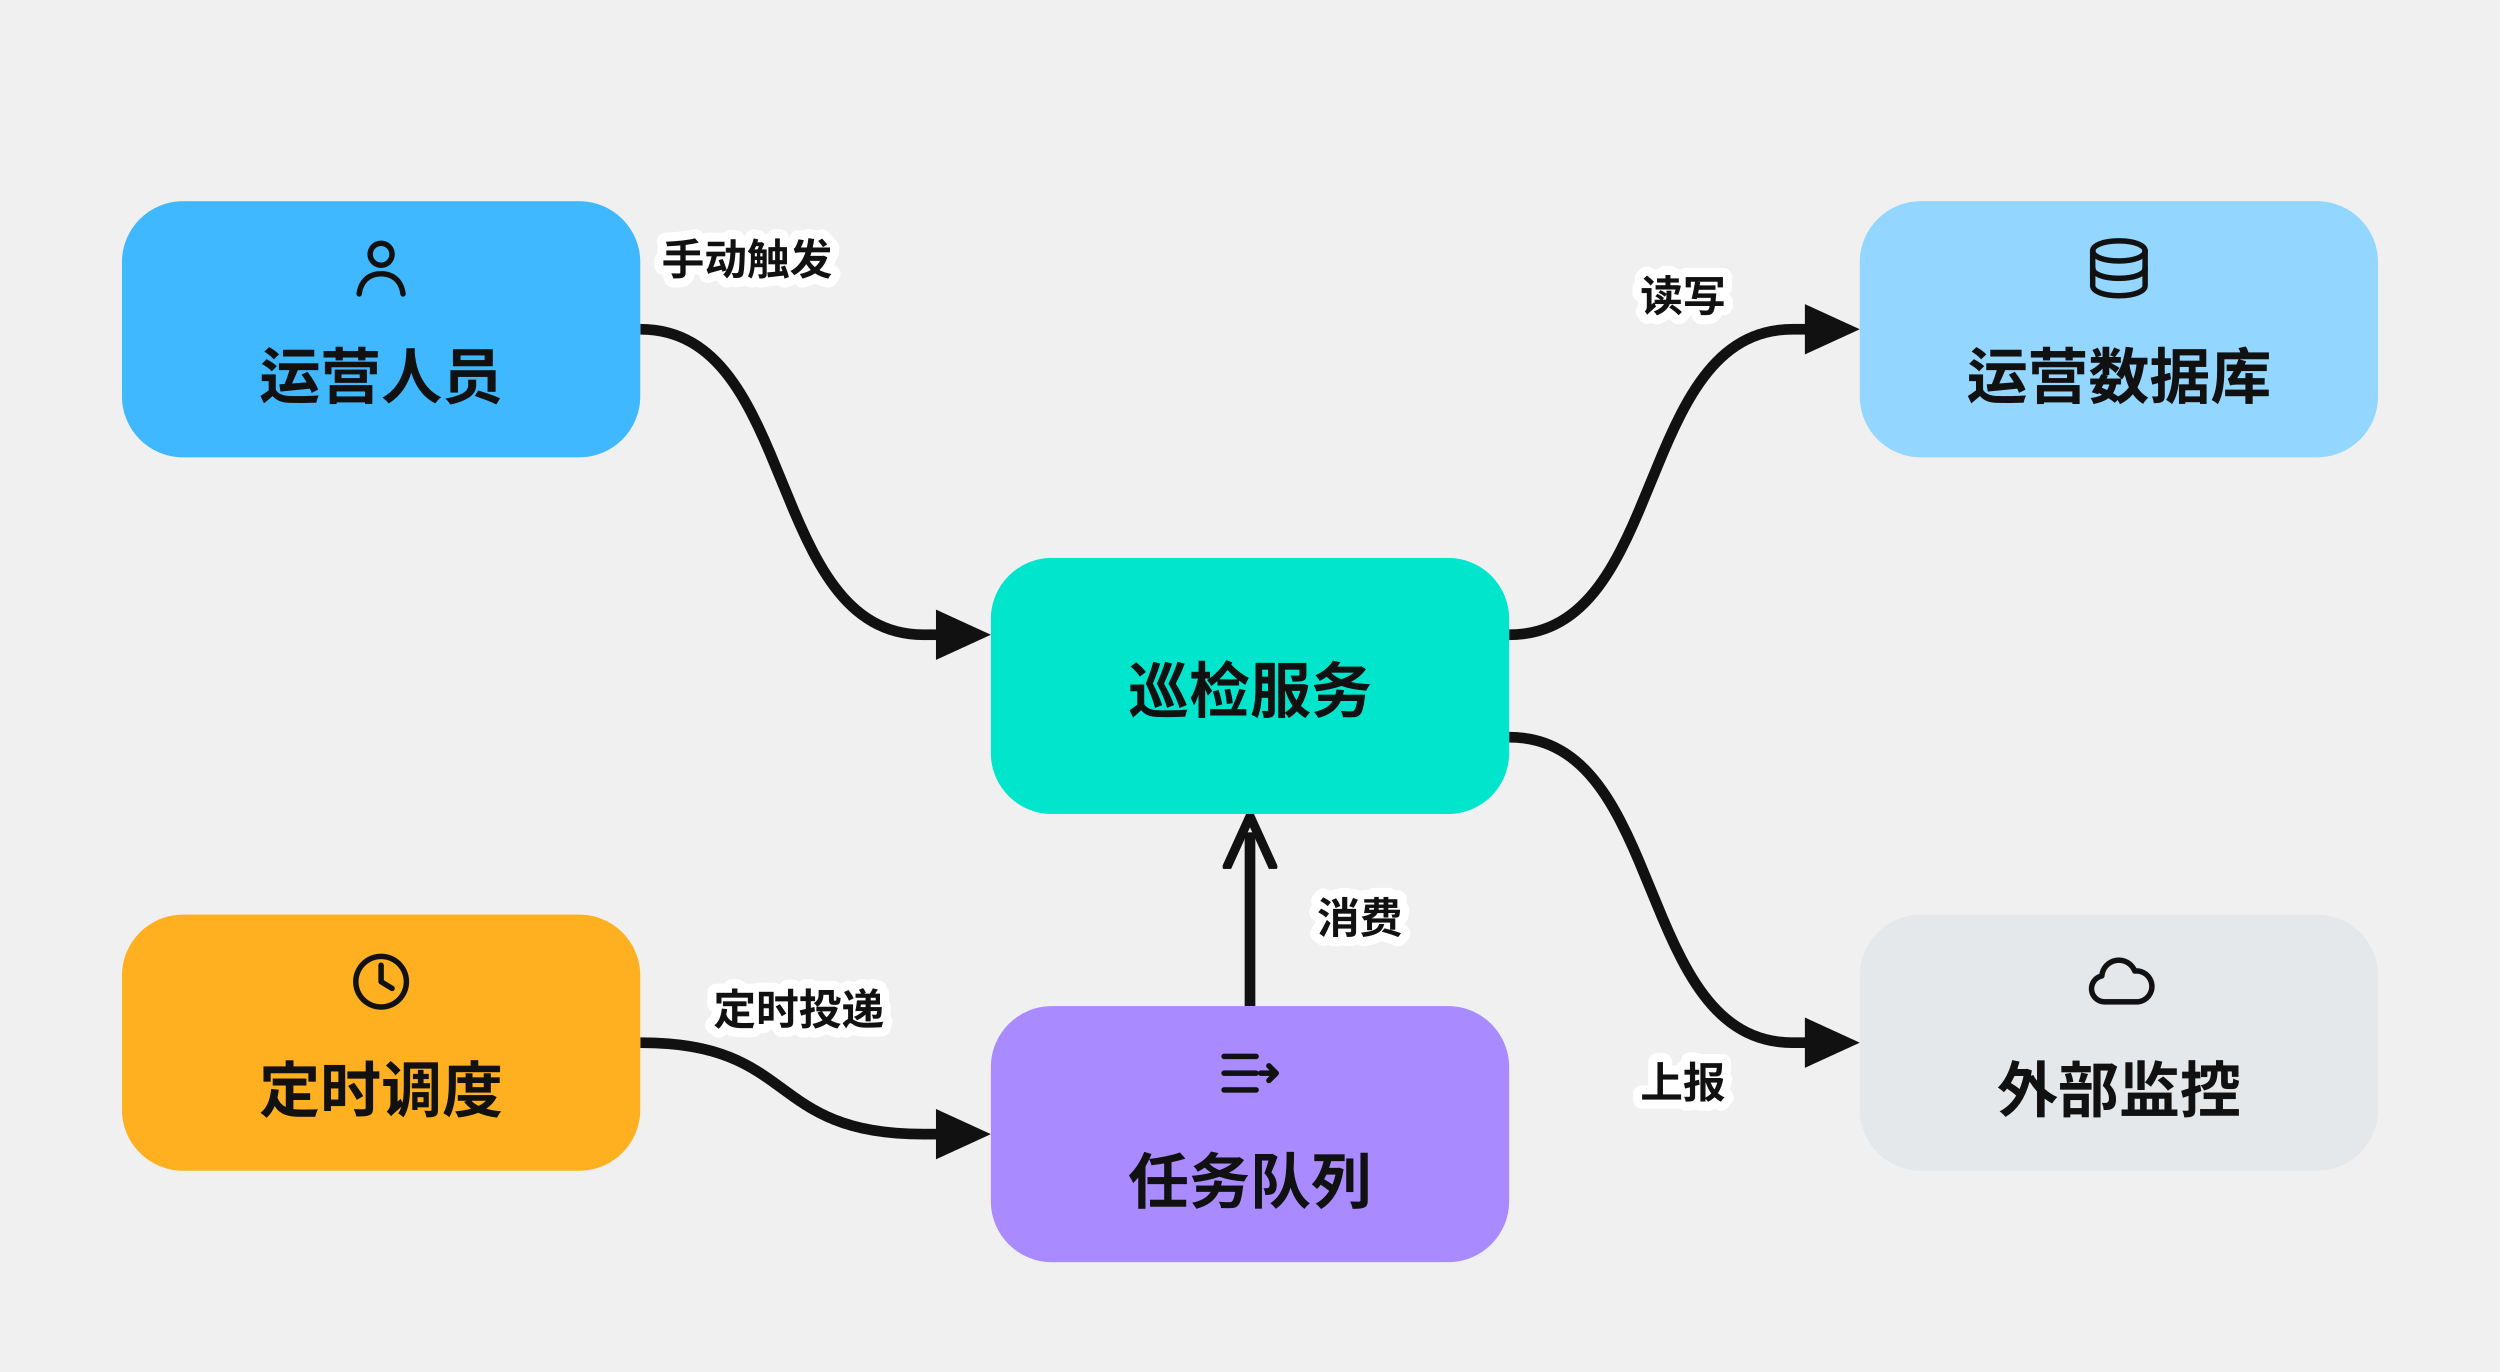
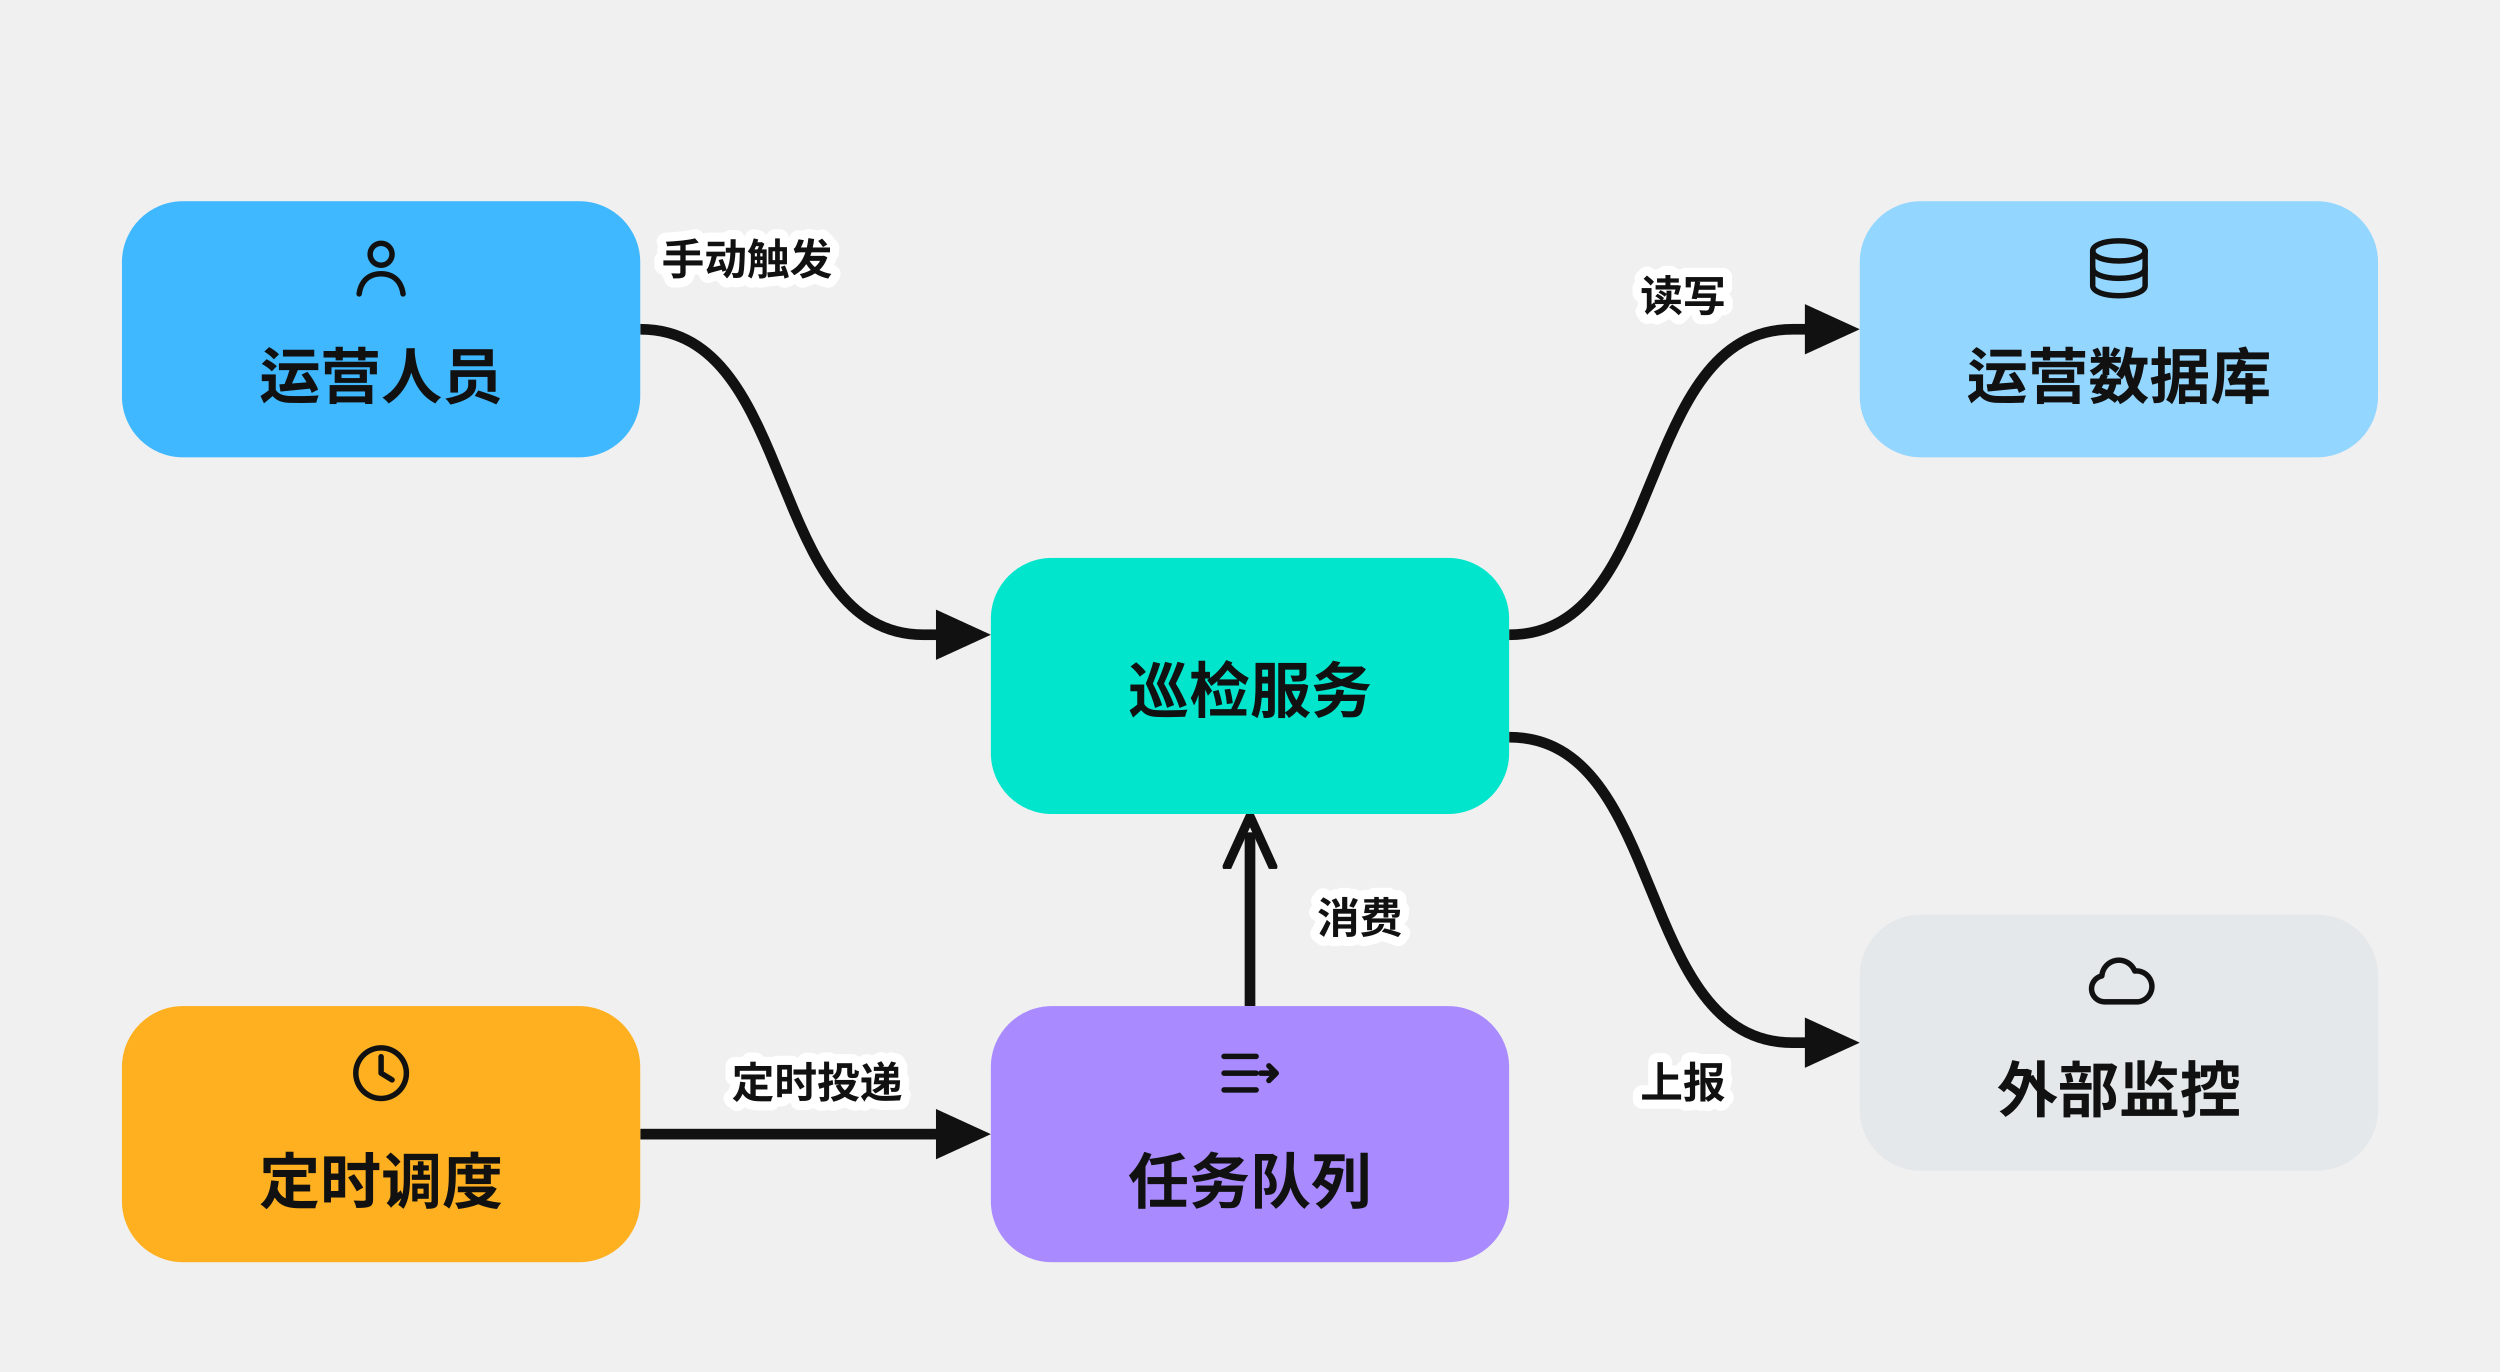
<svg xmlns="http://www.w3.org/2000/svg" viewBox="0 0 820 450" class="slide" role="img">
  <style>/* Diagram styles: white canvas, bright fills, bold labels, solid directional arrows. */
.slide { display: block; width: 100%; height: auto; background: #fff; font-family: "PingFang SC", -apple-system, BlinkMacSystemFont, "Helvetica Neue", "Microsoft YaHei", sans-serif; }
.slide text { dominant-baseline: central; text-anchor: middle; }
.slide-box-label { font-size: 20px; font-weight: 700; fill: #111; }
.slide-box--sm .slide-box-label { font-size: 9.5px; }
.slide-box-value { font-size: 13px; font-weight: 500; fill: #1d2125; }
/* 类图分栏：成员行左对齐小字，分隔线为压暗细线 */
.slide text.slide-box-member { font-size: 13px; font-weight: 500; fill: #1d2125; text-anchor: start; }
/* ER 行三列：key 列加粗，type 列压暗并右对齐（与 member 同优先级、靠后出现以覆盖 text-anchor） */
.slide text.slide-box-key { font-weight: 600; }
.slide text.slide-box-type { fill: #5d6670; text-anchor: end; }
.slide-box-divider { stroke: #111; stroke-width: 1.2; opacity: .25; }
.slide-box-label.is-muted, .slide-box-value.is-muted { fill: #5d6670; }
/* 节点图标：与文字同墨色的线条图标，位于框顶，不占语义 */
.slide-icon { fill: none; stroke: #111; stroke-width: 1.8; stroke-linecap: round; stroke-linejoin: round; }
.slide-badge { font-size: 13px; font-weight: 800; }
.slide-group-title { font-size: 16px; font-weight: 700; fill: #111; }
.slide-arrow { fill: none; stroke: #111; stroke-width: 3.5; stroke-linejoin: round; }
.slide-arrow--sm { stroke-width: 1.6; }
.slide-arrow--blocked { stroke: #e0245e; stroke-dasharray: 9 7; }
/* 返回/响应（reply）用虚线：UML 交互图里同步调用是实线、返回是虚线；箭头形状（实心/开放）由 diagram.js 的 heads 决定。 */
.slide-arrow--reply { stroke-dasharray: 9 7; }
.slide-arrow-label { font-size: 14px; font-weight: 600; fill: #111; paint-order: stroke; stroke: #fff; stroke-width: 6px; stroke-linejoin: round; }
.slide-arrow-label--blocked { fill: #c41d4f; }
.slide-note { font-size: 13px; font-weight: 500; fill: #5d6670; }
.slide-note--warn { fill: #c41d4f; font-weight: 700; }
/* 泳道泳池：标题带与道间分隔线，弱化描边不抢流程 */
.slide-swimlane-title { font-size: 16px; font-weight: 700; fill: #111; }
.slide-swimlane-sep { fill: none; stroke: #1b1b1b; stroke-width: 1.2; opacity: .45; }
/* 生命线（时序风格）与结束短杠：压暗虚线，只做时间轴示意，不表示关系强度。 */
.slide-lifeline { fill: none; stroke: #111; stroke-width: 1.5; stroke-dasharray: 7 7; opacity: .35; }
.slide-lifeline-end { fill: none; stroke: #111; stroke-width: 1.5; opacity: .35; }
</style>
  <defs>
    <marker id="diagram-6-head-flow" viewBox="0 0 12 12" refX="8" refY="6" markerWidth="18" markerHeight="18" orient="auto" markerUnits="userSpaceOnUse">
      <path d="M 0 0.5 L 12 6 L 0 11.5 z" fill="#111" />
    </marker>
    <marker id="diagram-6-head-flow-sm" viewBox="0 0 12 12" refX="8" refY="6" markerWidth="9.9" markerHeight="9.9" orient="auto" markerUnits="userSpaceOnUse">
      <path d="M 0 0.5 L 12 6 L 0 11.5 z" fill="#111" />
    </marker>
    <marker id="diagram-6-head-async" viewBox="0 0 12 12" refX="8" refY="6" markerWidth="18" markerHeight="18" orient="auto" markerUnits="userSpaceOnUse">
      <path d="M 0.5 1 L 11.5 6 L 0.5 11" fill="none" stroke="#111" stroke-width="2" stroke-linejoin="round" stroke-linecap="round" />
    </marker>
    <marker id="diagram-6-head-async-sm" viewBox="0 0 12 12" refX="8" refY="6" markerWidth="9.9" markerHeight="9.9" orient="auto" markerUnits="userSpaceOnUse">
      <path d="M 0.5 1 L 11.5 6 L 0.5 11" fill="none" stroke="#111" stroke-width="2" stroke-linejoin="round" stroke-linecap="round" />
    </marker>
    <marker id="diagram-6-head-reply" viewBox="0 0 12 12" refX="8" refY="6" markerWidth="18" markerHeight="18" orient="auto" markerUnits="userSpaceOnUse">
      <path d="M 0.5 1 L 11.5 6 L 0.5 11" fill="none" stroke="#111" stroke-width="2" stroke-linejoin="round" stroke-linecap="round" />
    </marker>
    <marker id="diagram-6-head-reply-sm" viewBox="0 0 12 12" refX="8" refY="6" markerWidth="9.9" markerHeight="9.9" orient="auto" markerUnits="userSpaceOnUse">
      <path d="M 0.5 1 L 11.5 6 L 0.5 11" fill="none" stroke="#111" stroke-width="2" stroke-linejoin="round" stroke-linecap="round" />
    </marker>
    <marker id="diagram-6-head-blocked" viewBox="0 0 12 12" refX="8" refY="6" markerWidth="18" markerHeight="18" orient="auto" markerUnits="userSpaceOnUse">
      <path d="M 0 0.5 L 12 6 L 0 11.5 z" fill="#e0245e" />
    </marker>
    <marker id="diagram-6-head-blocked-sm" viewBox="0 0 12 12" refX="8" refY="6" markerWidth="9.9" markerHeight="9.9" orient="auto" markerUnits="userSpaceOnUse">
      <path d="M 0 0.5 L 12 6 L 0 11.5 z" fill="#e0245e" />
    </marker>
    <marker id="diagram-6-head-many" viewBox="0 0 12 12" refX="8" refY="6" markerWidth="18" markerHeight="18" orient="auto" markerUnits="userSpaceOnUse">
      <path d="M 8 6 L 12 1.8 M 8 6 L 12 6 M 8 6 L 12 10.2" fill="none" stroke="#111" stroke-width="1.7" stroke-linecap="round" />
    </marker>
    <marker id="diagram-6-head-many-sm" viewBox="0 0 12 12" refX="8" refY="6" markerWidth="9.9" markerHeight="9.9" orient="auto" markerUnits="userSpaceOnUse">
      <path d="M 8 6 L 12 1.8 M 8 6 L 12 6 M 8 6 L 12 10.2" fill="none" stroke="#111" stroke-width="1.7" stroke-linecap="round" />
    </marker>
    <marker id="diagram-6-head-one" viewBox="0 0 12 12" refX="11" refY="6" markerWidth="18" markerHeight="18" orient="auto" markerUnits="userSpaceOnUse">
      <path d="M 11 0.8 L 11 11.2" fill="none" stroke="#111" stroke-width="2.4" />
    </marker>
    <marker id="diagram-6-head-one-sm" viewBox="0 0 12 12" refX="11" refY="6" markerWidth="9.9" markerHeight="9.9" orient="auto" markerUnits="userSpaceOnUse">
      <path d="M 11 0.8 L 11 11.2" fill="none" stroke="#111" stroke-width="2.4" />
    </marker>
    <marker id="diagram-6-start-compose" viewBox="0 0 12 12" refX="0" refY="6" markerWidth="18" markerHeight="18" orient="auto" markerUnits="userSpaceOnUse">
      <path d="M 6 0.9 L 11.1 6 L 6 11.1 L 0.9 6 Z" fill="#111" stroke="none" stroke-width="1.4" />
    </marker>
    <marker id="diagram-6-start-compose-sm" viewBox="0 0 12 12" refX="0" refY="6" markerWidth="9.9" markerHeight="9.9" orient="auto" markerUnits="userSpaceOnUse">
      <path d="M 6 0.9 L 11.1 6 L 6 11.1 L 0.9 6 Z" fill="#111" stroke="none" stroke-width="1.4" />
    </marker>
    <marker id="diagram-6-start-aggregate" viewBox="0 0 12 12" refX="0" refY="6" markerWidth="18" markerHeight="18" orient="auto" markerUnits="userSpaceOnUse">
      <path d="M 6 0.9 L 11.1 6 L 6 11.1 L 0.9 6 Z" fill="#fff" stroke="#111" stroke-width="1.4" />
    </marker>
    <marker id="diagram-6-start-aggregate-sm" viewBox="0 0 12 12" refX="0" refY="6" markerWidth="9.9" markerHeight="9.9" orient="auto" markerUnits="userSpaceOnUse">
      <path d="M 6 0.9 L 11.1 6 L 6 11.1 L 0.9 6 Z" fill="#fff" stroke="#111" stroke-width="1.4" />
    </marker>
    <marker id="diagram-6-start-one" viewBox="0 0 12 12" refX="0" refY="6" markerWidth="18" markerHeight="18" orient="auto" markerUnits="userSpaceOnUse">
      <path d="M 0.8 0.8 L 0.8 11.2" fill="none" stroke="#111" stroke-width="2.4" />
    </marker>
    <marker id="diagram-6-start-one-sm" viewBox="0 0 12 12" refX="0" refY="6" markerWidth="9.9" markerHeight="9.9" orient="auto" markerUnits="userSpaceOnUse">
      <path d="M 0.8 0.8 L 0.8 11.2" fill="none" stroke="#111" stroke-width="2.4" />
    </marker>
    <marker id="diagram-6-start-many" viewBox="0 0 12 12" refX="0" refY="6" markerWidth="18" markerHeight="18" orient="auto" markerUnits="userSpaceOnUse">
      <path d="M 11.2 6 L 0.8 1.8 M 11.2 6 L 0.8 6 M 11.2 6 L 0.8 10.2" fill="none" stroke="#111" stroke-width="1.7" stroke-linecap="round" />
    </marker>
    <marker id="diagram-6-start-many-sm" viewBox="0 0 12 12" refX="0" refY="6" markerWidth="9.9" markerHeight="9.9" orient="auto" markerUnits="userSpaceOnUse">
      <path d="M 11.2 6 L 0.8 1.8 M 11.2 6 L 0.8 6 M 11.2 6 L 0.8 10.2" fill="none" stroke="#111" stroke-width="1.7" stroke-linecap="round" />
    </marker>
    <filter id="diagram-6-shadow" x="-20%" y="-20%" width="140%" height="140%">
      <feDropShadow dx="0" dy="2" stdDeviation="5" flood-color="#000" flood-opacity=".12" />
    </filter>
  </defs>
  <g class="slide-lifelines" />
  <g class="slide-arrows">
    <path d="M 210 108 C 262.08 108 250.92 208.2 303 208.2 L 319 208.2" class="slide-arrow slide-arrow--flow" marker-end="url(#diagram-6-head-flow)" />
-     <path d="M 210 342 C 262.08 342 250.92 372 303 372 L 319 372" class="slide-arrow slide-arrow--flow" marker-end="url(#diagram-6-head-flow)" />
+     <path d="M 210 372 L 319 372" class="slide-arrow slide-arrow--flow" marker-end="url(#diagram-6-head-flow)" />
    <path d="M 410 330 C 410 307.04 410 311.96 410 289 L 410 273" class="slide-arrow slide-arrow--async" marker-end="url(#diagram-6-head-async)" />
    <path d="M 495 208.2 C 547.08 208.2 535.92 108 588 108 L 604 108" class="slide-arrow slide-arrow--flow" marker-end="url(#diagram-6-head-flow)" />
    <path d="M 495 241.8 C 547.08 241.8 535.92 342 588 342 L 604 342" class="slide-arrow slide-arrow--flow" marker-end="url(#diagram-6-head-flow)" />
  </g>
  <g class="slide-boxes">
    <g class="slide-box" data-id="operator" data-shape="rect">
      <rect x="40" y="66" width="170" height="84" rx="20" class="slide-shape" fill="#3fb8ff" stroke="none" stroke-width="3" />
      <g class="slide-icon" transform="translate(113 76) scale(1)">
        <circle cx="12" cy="7.4" r="3.6" />
        <path d="M4.8 20.4c.6-4.4 3.4-6.6 7.2-6.6s6.6 2.2 7.2 6.6" />
      </g>
      <text x="125" y="122" class="slide-box-label">
        <tspan x="125" dy="0em">运营人员</tspan>
      </text>
    </g>
    <g class="slide-box" data-id="scheduler" data-shape="rect">
-       <rect x="40" y="300" width="170" height="84" rx="20" class="slide-shape" fill="#ffb020" stroke="none" stroke-width="3" />
-       <g class="slide-icon" transform="translate(113 310) scale(1)">
+       <rect x="40" y="330" width="170" height="84" rx="20" class="slide-shape" fill="#ffb020" stroke="none" stroke-width="3" />
+       <g class="slide-icon" transform="translate(113 340) scale(1)">
        <circle cx="12" cy="12" r="8.3" />
        <path d="M12 6.6V12l3.6 2.2" />
      </g>
-       <text x="125" y="356" class="slide-box-label">
+       <text x="125" y="386" class="slide-box-label">
        <tspan x="125" dy="0em">定时调度</tspan>
      </text>
    </g>
    <g class="slide-box" data-id="queue" data-shape="rect">
      <rect x="325" y="330" width="170" height="84" rx="20" class="slide-shape" fill="#a98bff" stroke="none" stroke-width="3" />
      <g class="slide-icon" transform="translate(398 340) scale(1)">
        <path d="M3.5 6.5h10.5" />
        <path d="M3.5 12h10.5" />
        <path d="M3.5 17.5h10.5" />
        <path d="M15.5 12h5M18.2 9.6 20.6 12l-2.4 2.4" />
      </g>
      <text x="410" y="386" class="slide-box-label">
        <tspan x="410" dy="0em">任务队列</tspan>
      </text>
    </g>
    <g class="slide-box" data-id="worker" data-shape="rect">
      <rect x="325" y="183" width="170" height="84" rx="20" class="slide-shape" fill="#00e5cc" stroke="none" stroke-width="3" />
      <text x="410" y="225" class="slide-box-label">
        <tspan x="410" dy="0em">巡检服务</tspan>
      </text>
    </g>
    <g class="slide-box" data-id="store" data-shape="rect">
      <rect x="610" y="66" width="170" height="84" rx="20" class="slide-shape" fill="#93d6ff" stroke="none" stroke-width="3" />
      <g class="slide-icon" transform="translate(683 76) scale(1)">
        <path d="M12 3C6.8 3 3.4 4.5 3.4 6.3v11.4C3.4 19.5 6.8 21 12 21s8.6-1.5 8.6-3.3V6.3C20.6 4.5 17.2 3 12 3Z" />
        <path d="M3.4 6.3C3.4 8.1 6.8 9.6 12 9.6s8.6-1.5 8.6-3.3" />
        <path d="M3.4 12c0 1.8 3.4 3.3 8.6 3.3s8.6-1.5 8.6-3.3" />
      </g>
      <text x="695" y="122" class="slide-box-label">
        <tspan x="695" dy="0em">运营数据库</tspan>
      </text>
    </g>
    <g class="slide-box" data-id="monitor" data-shape="rect">
      <rect x="610" y="300" width="170" height="84" rx="20" class="slide-shape" fill="#e4e8eb" stroke="none" stroke-width="3" />
      <g class="slide-icon" transform="translate(683 310) scale(1)">
        <path d="M7.2 18.6a4.3 4.3 0 0 1-.8-8.5 5.6 5.6 0 0 1 10.8-1.6 4.1 4.1 0 0 1 1.1 10.1Z" />
      </g>
      <text x="695" y="356" class="slide-box-label">
        <tspan x="695" dy="0em">外部监控</tspan>
      </text>
    </g>
  </g>
  <g class="slide-arrow-labels">
    <text x="245" y="84" class="slide-arrow-label slide-arrow-label--flow">
      <tspan x="245" dy="0em">手动触发</tspan>
    </text>
-     <text x="262" y="330" class="slide-arrow-label slide-arrow-label--flow">
-       <tspan x="262" dy="0em">定时投递</tspan>
+     <text x="268" y="354" class="slide-arrow-label slide-arrow-label--flow">
+       <tspan x="268" dy="0em">定时投递</tspan>
    </text>
    <text x="446" y="300" class="slide-arrow-label slide-arrow-label--async">
      <tspan x="446" dy="0em">消费</tspan>
    </text>
    <text x="552" y="96" class="slide-arrow-label slide-arrow-label--flow">
      <tspan x="552" dy="0em">读写</tspan>
    </text>
    <text x="552" y="354" class="slide-arrow-label slide-arrow-label--flow">
      <tspan x="552" dy="0em">上报</tspan>
    </text>
  </g>
</svg>
